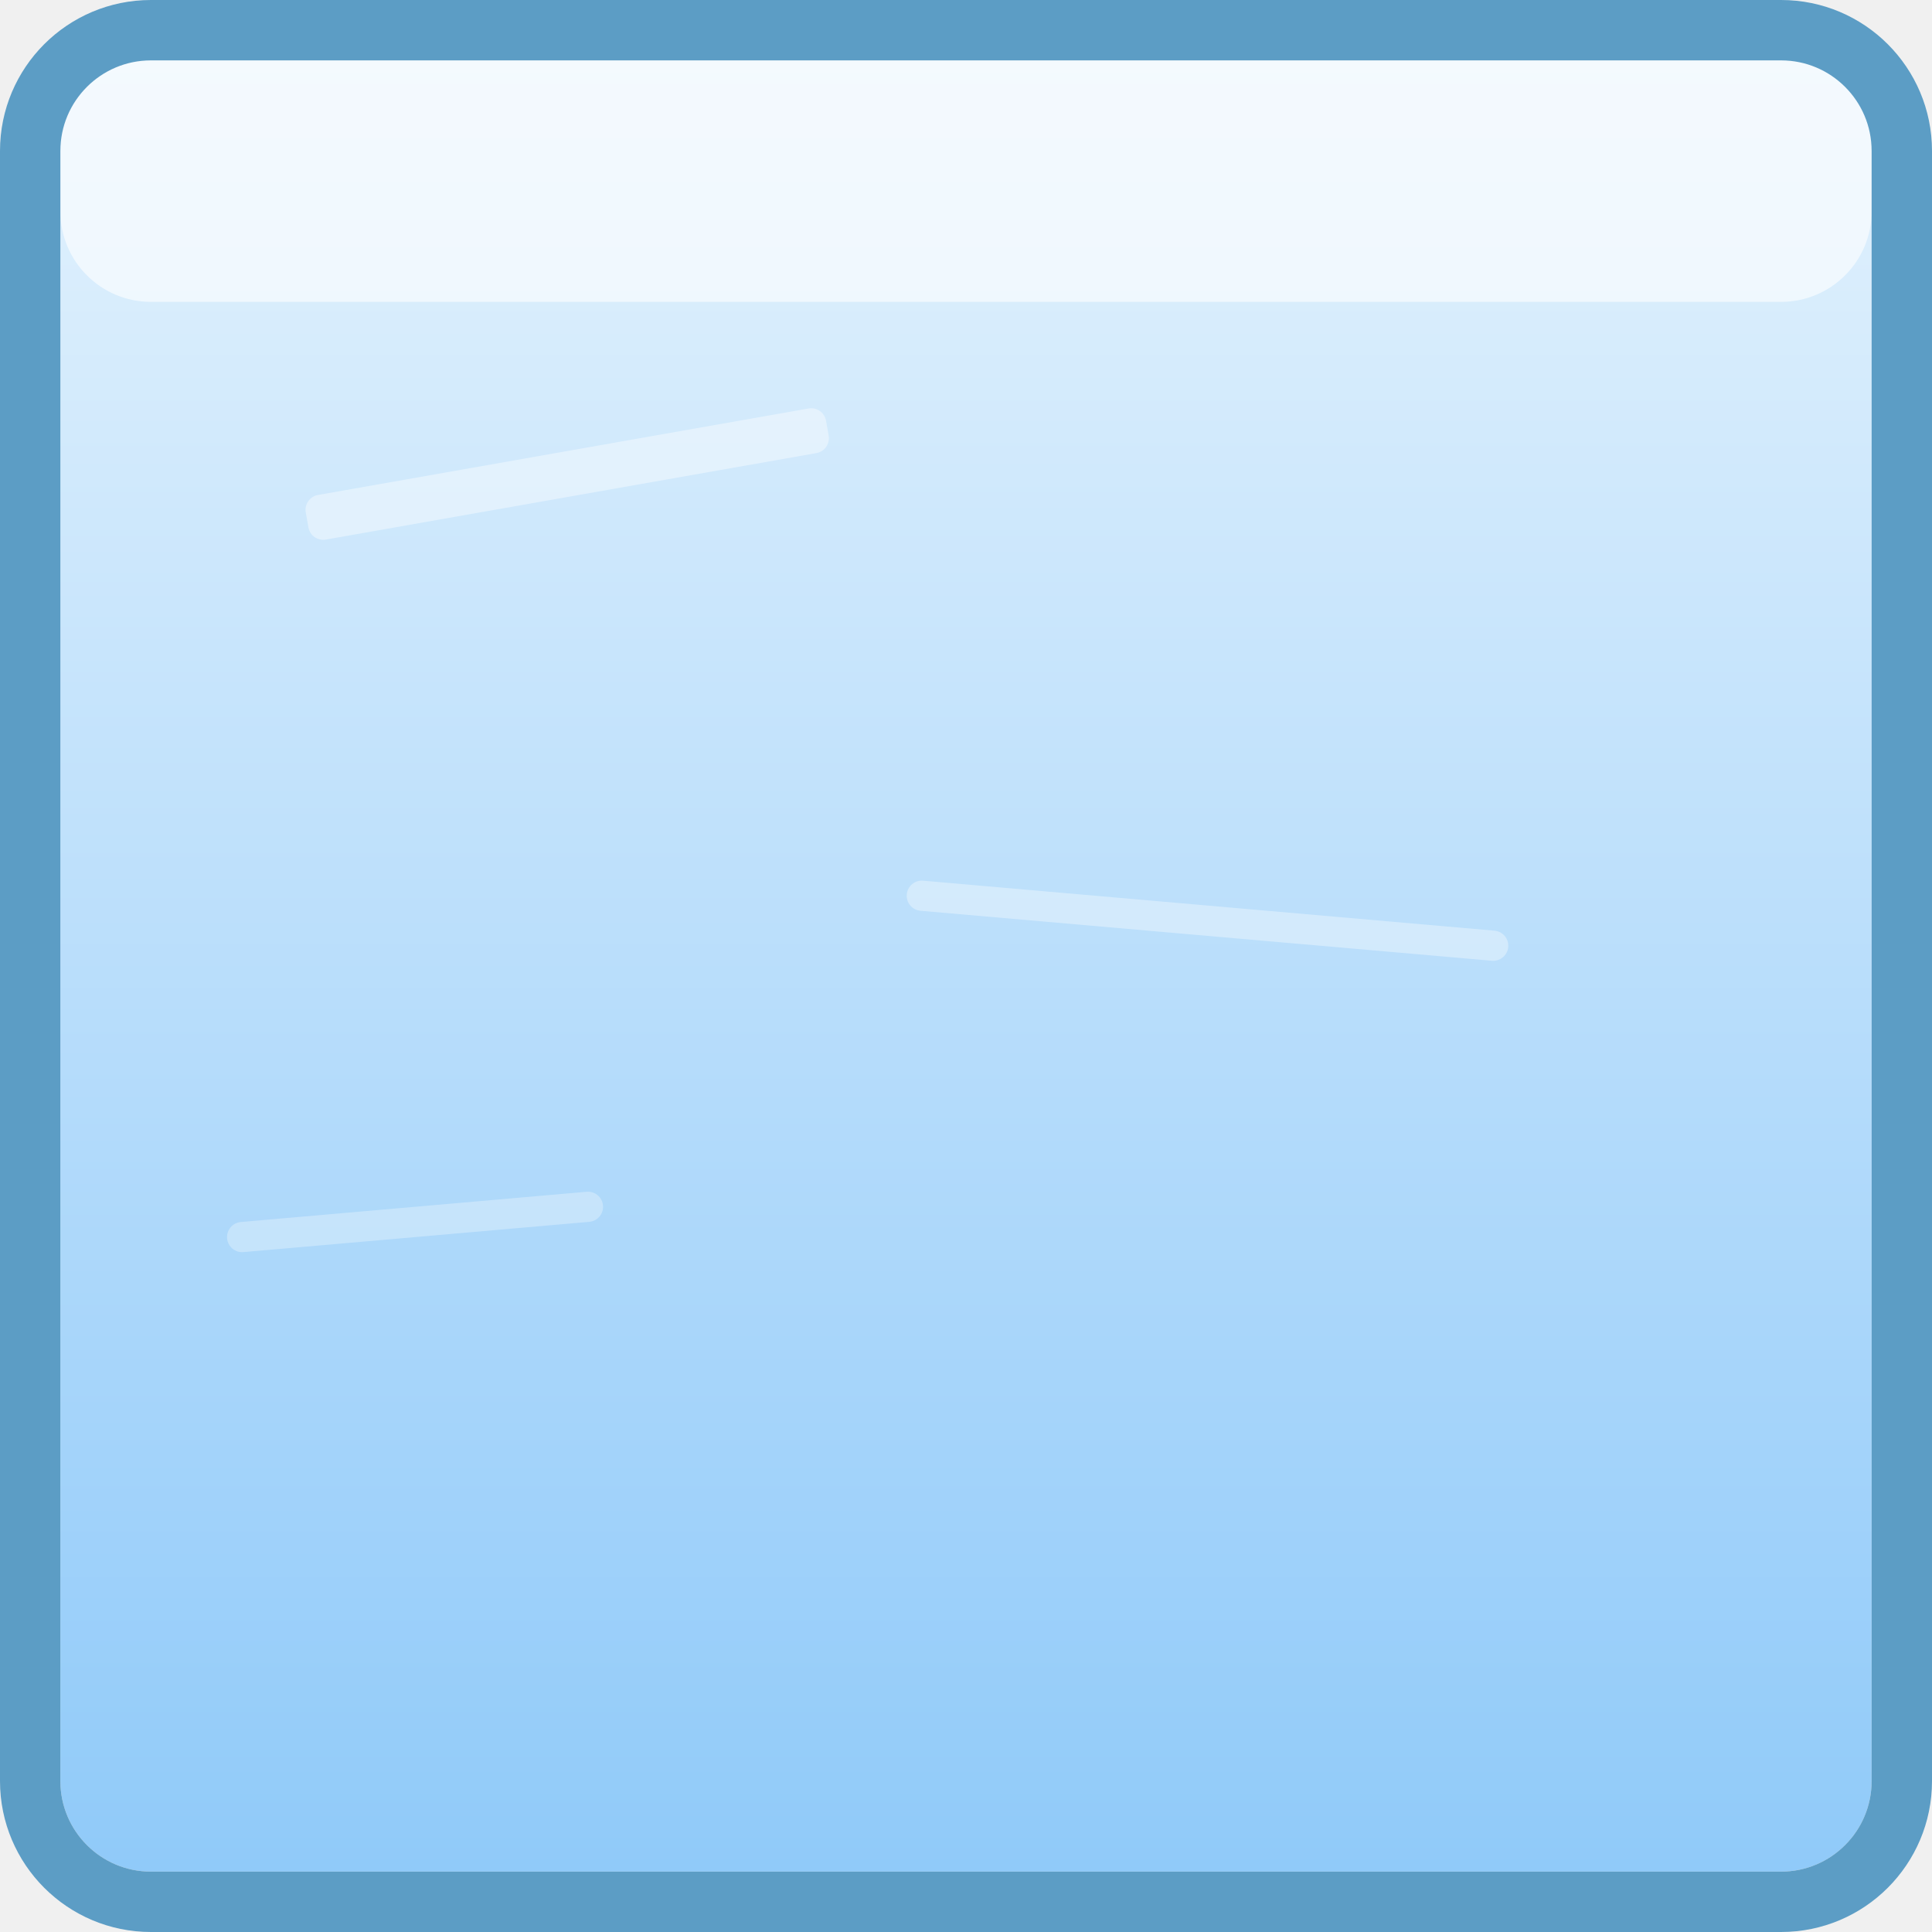
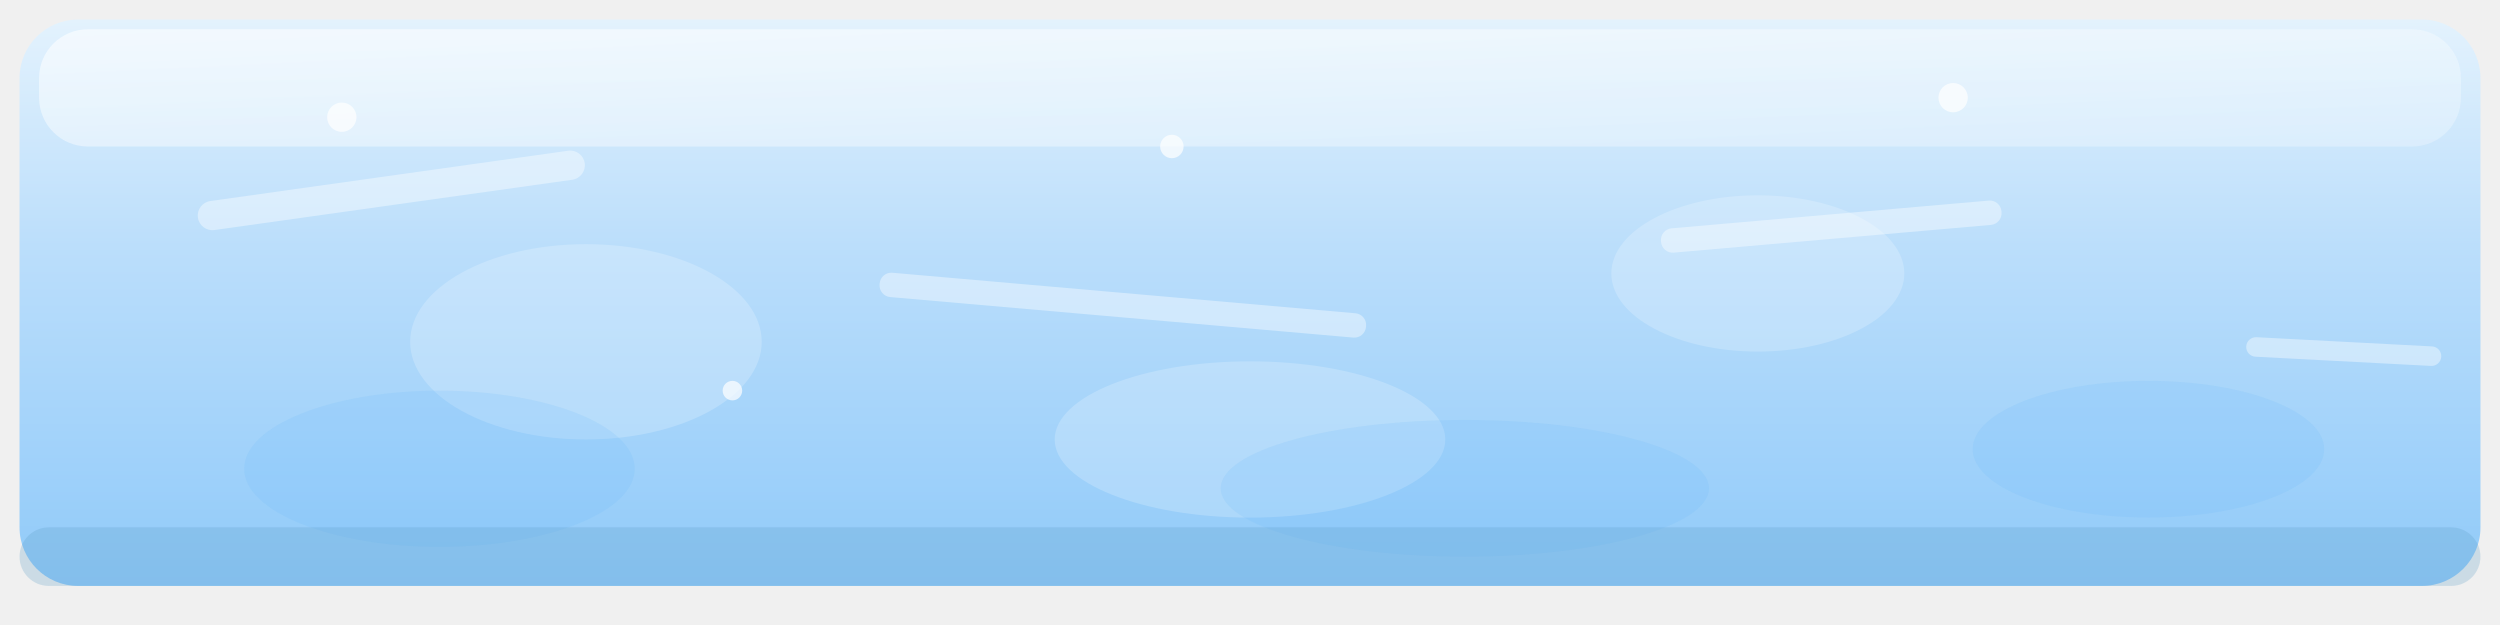
- <svg xmlns="http://www.w3.org/2000/svg" width="128" height="128" viewBox="0 0 128 128">
+ <svg xmlns="http://www.w3.org/2000/svg" width="256" height="64" viewBox="0 0 256 64">
  <defs>
-     <linearGradient id="iceG" x1="0" y1="0" x2="0" y2="1">
+     <linearGradient id="ib1" x1="0" y1="0" x2="0" y2="1">
      <stop offset="0%" stop-color="#E3F2FD" />
+       <stop offset="40%" stop-color="#BBDEFB" />
      <stop offset="100%" stop-color="#90CAF9" />
    </linearGradient>
+     <linearGradient id="ib2" x1="0" y1="0" x2="1" y2="1">
+       <stop offset="0%" stop-color="#FFFFFF" />
+       <stop offset="100%" stop-color="#E3F2FD" />
+     </linearGradient>
  </defs>
-   <rect x="4" y="4" width="120" height="120" rx="6" fill="url(#iceG)" />
-   <rect x="4" y="4" width="120" height="16" rx="6" fill="#FFFFFF" opacity="0.6" />
-   <rect x="20" y="30" width="35" height="3" rx="1" fill="#FFFFFF" opacity="0.4" transform="rotate(-10 37 31)" />
-   <rect x="60" y="60" width="40" height="2" rx="1" fill="#FFFFFF" opacity="0.35" transform="rotate(5 80 61)" />
-   <rect x="15" y="80" width="25" height="2" rx="1" fill="#FFFFFF" opacity="0.3" transform="rotate(-5 27 81)" />
-   <rect x="2" y="2" width="124" height="124" rx="8" fill="none" stroke="#5C9DC5" stroke-width="4" />
+   <rect x="2" y="2" width="252" height="58" rx="6" fill="url(#ib1)" />
+   <rect x="4" y="3" width="248" height="12" rx="5" fill="url(#ib2)" opacity="0.6" />
+   <g fill="#FFFFFF" opacity="0.4">
+     <rect x="20" y="18" width="40" height="3" rx="1.5" transform="rotate(-8 40 19)" />
+     <rect x="90" y="30" width="50" height="2.5" rx="1.2" transform="rotate(5 115 31)" />
+     <rect x="170" y="22" width="35" height="2.5" rx="1.2" transform="rotate(-5 187 23)" />
+     <rect x="230" y="35" width="20" height="2" rx="1" transform="rotate(3 240 36)" />
+   </g>
+   <g fill="#FFFFFF" opacity="0.2">
+     <ellipse cx="60" cy="35" rx="18" ry="10" />
+     <ellipse cx="180" cy="28" rx="15" ry="8" />
+     <ellipse cx="128" cy="45" rx="20" ry="8" />
+   </g>
+   <g fill="#64B5F6" opacity="0.15">
+     <ellipse cx="45" cy="48" rx="20" ry="8" />
+     <ellipse cx="150" cy="50" rx="25" ry="7" />
+     <ellipse cx="220" cy="46" rx="18" ry="7" />
+   </g>
+   <g fill="#FFFFFF" opacity="0.7">
+     <circle cx="35" cy="12" r="1.5" />
+     <circle cx="120" cy="15" r="1.2" />
+     <circle cx="200" cy="10" r="1.5" />
+     <circle cx="75" cy="40" r="1" />
+   </g>
+   <rect x="2" y="54" width="252" height="6" rx="3" fill="#5C9DC5" opacity="0.25" />
</svg>
